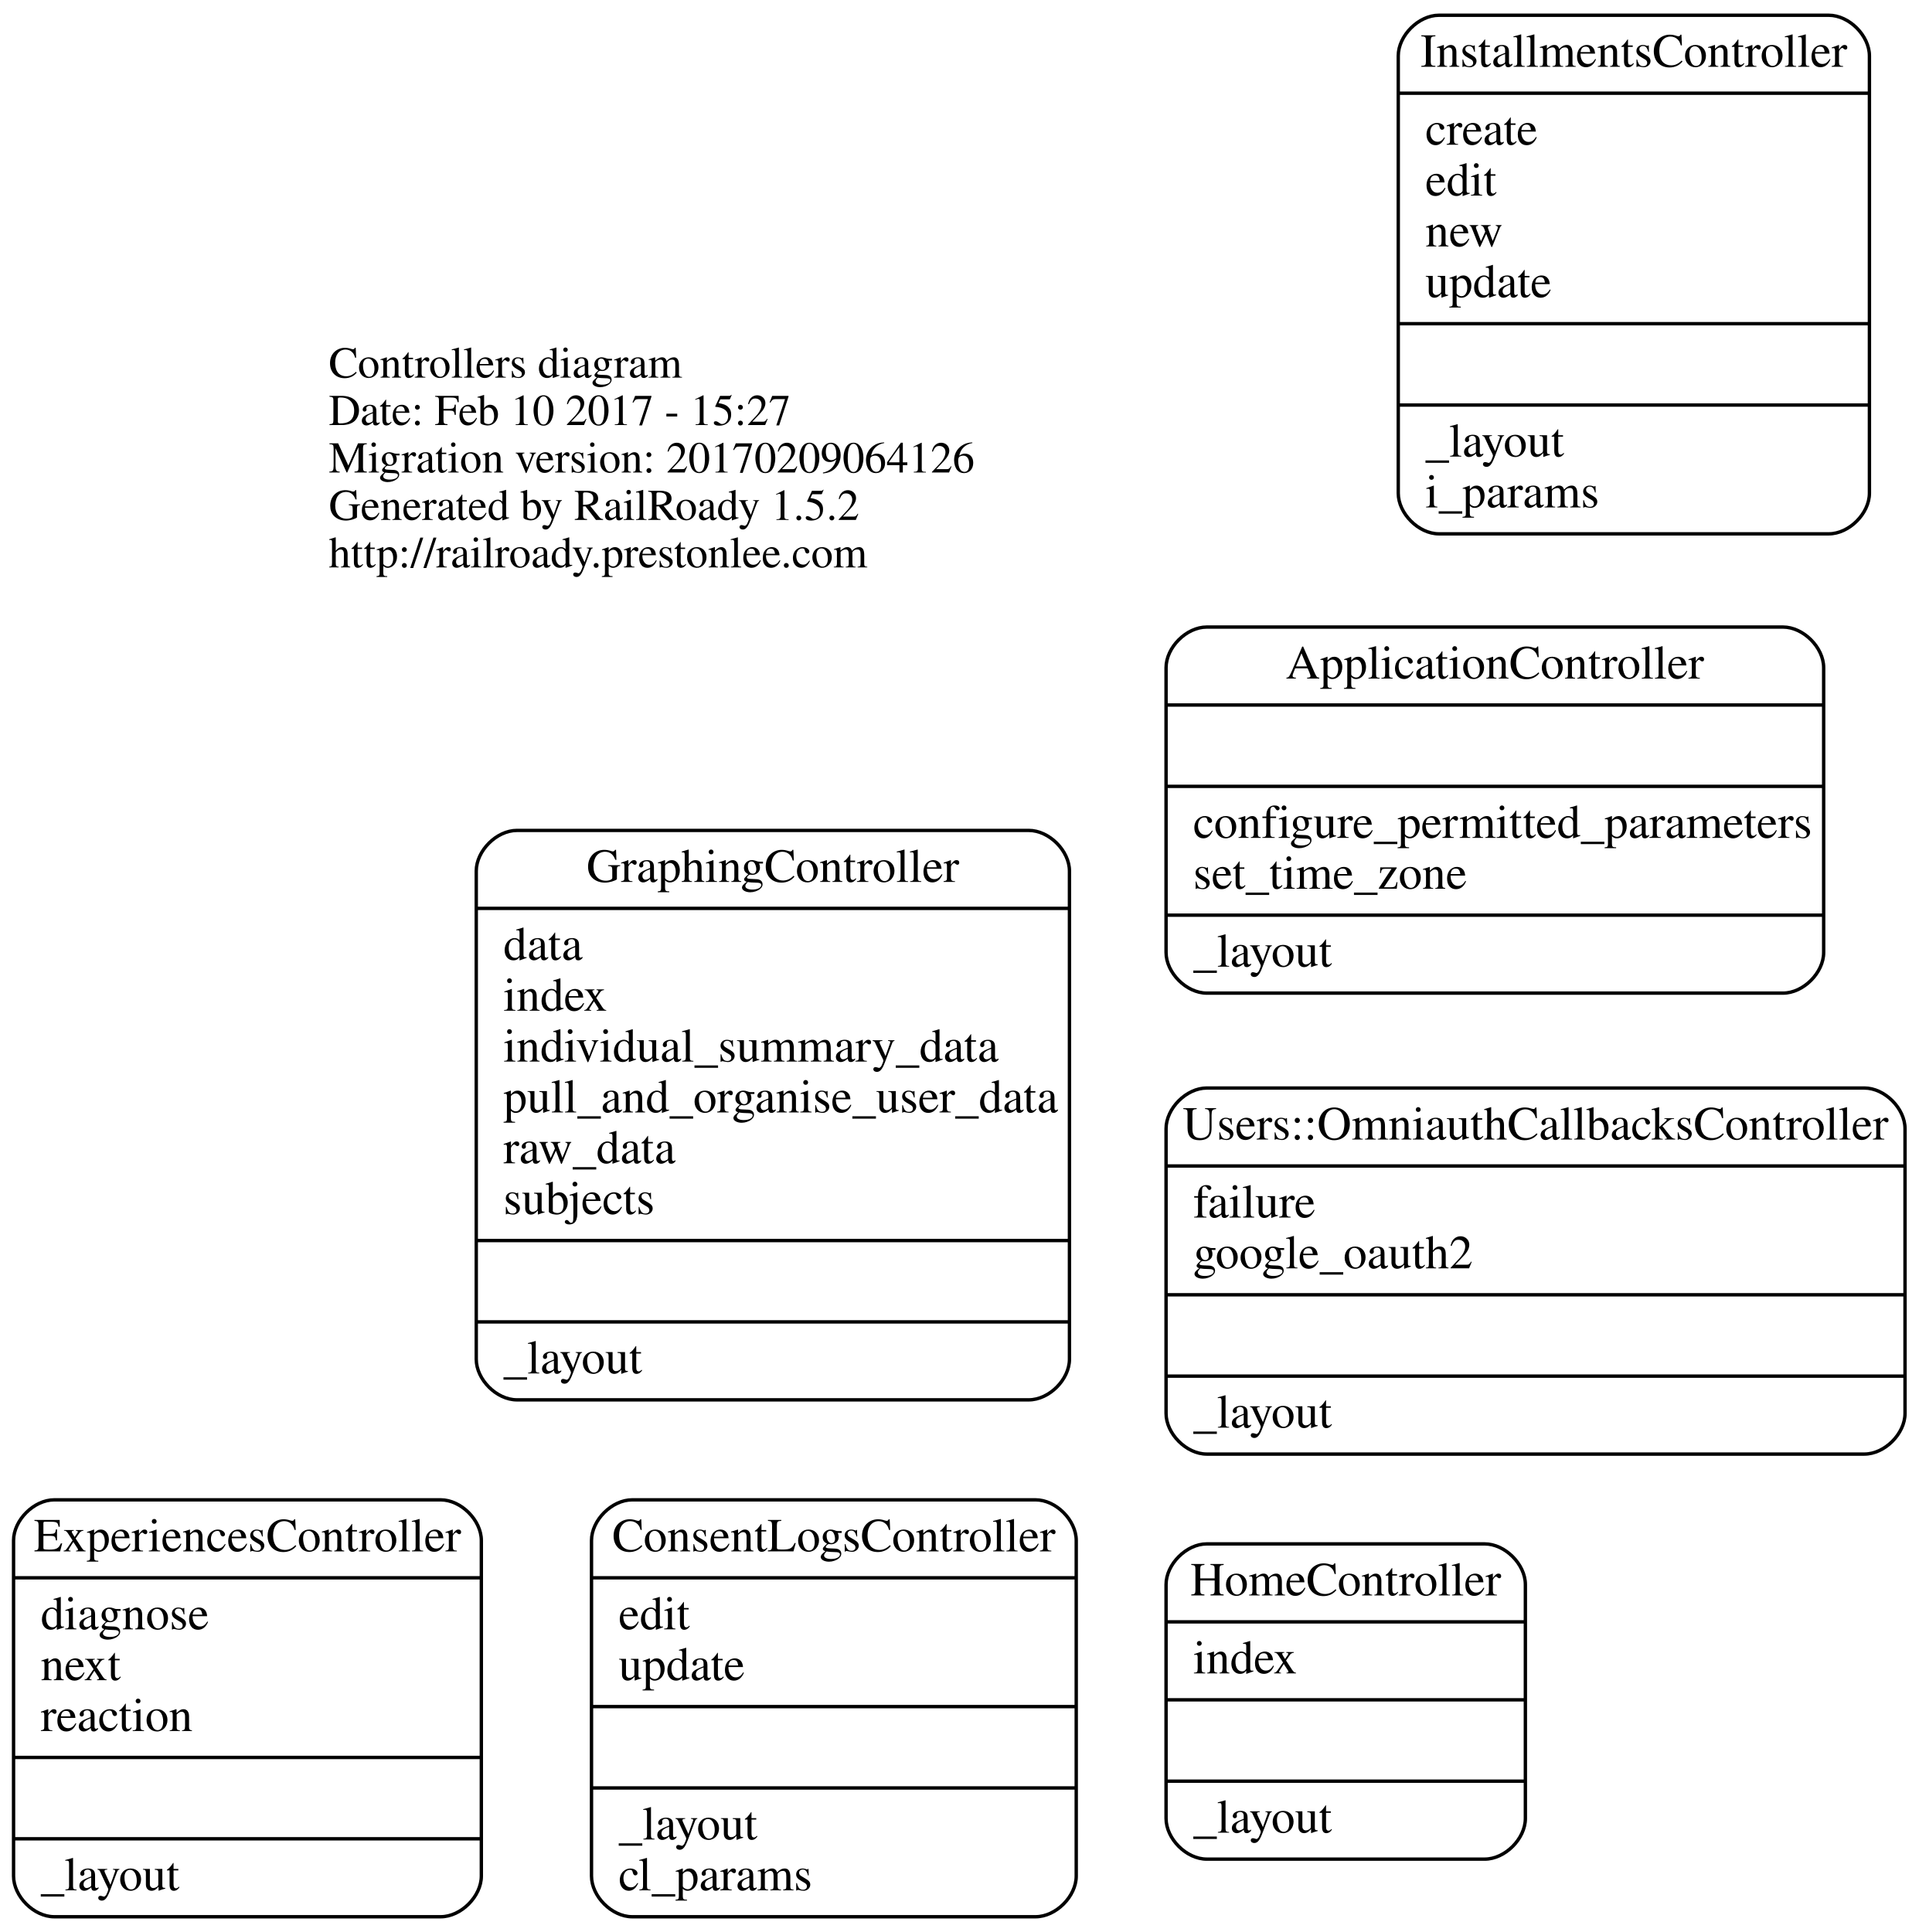
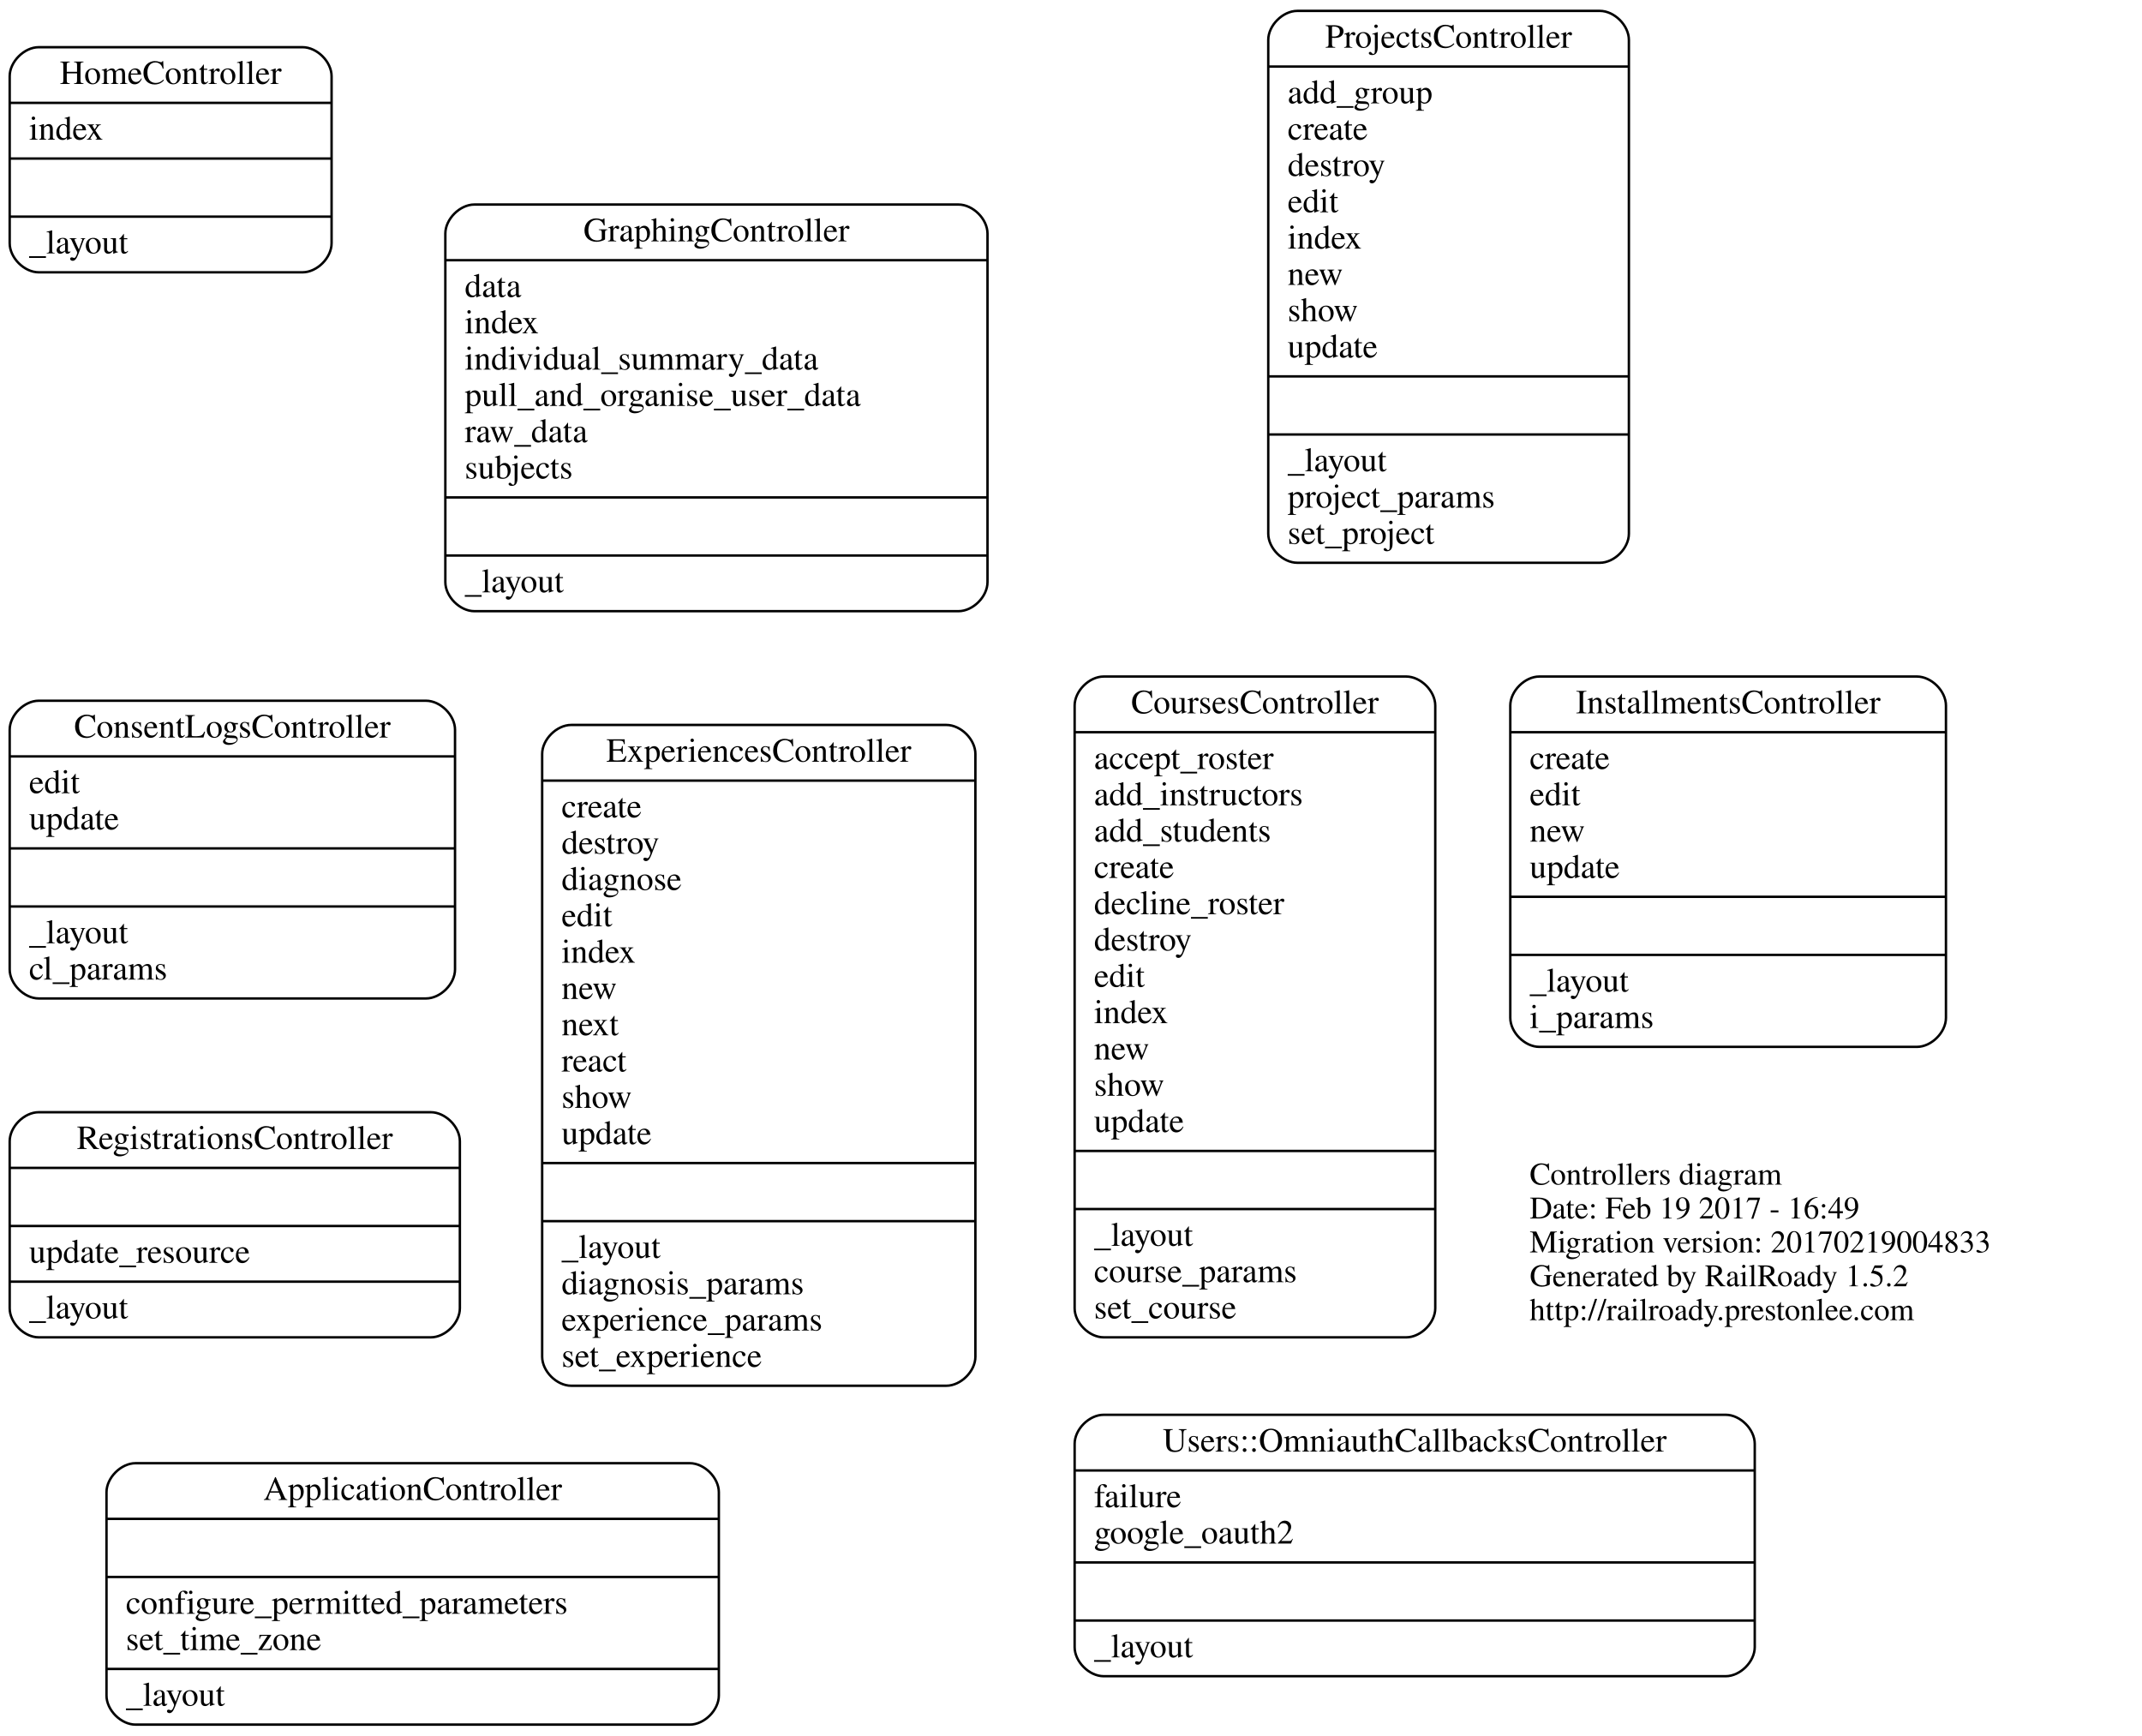
- <svg xmlns="http://www.w3.org/2000/svg" width="566pt" height="570pt" viewBox="0.00 0.00 566.00 570.00">
-   <g id="graph0" class="graph" transform="scale(1 1) rotate(0) translate(242 328)">
-     <polygon fill="none" stroke="none" points="-242,242 -242,-328 324,-328 324,242 -242,242" />
+ <svg xmlns="http://www.w3.org/2000/svg" width="885pt" height="717pt" viewBox="0.00 0.00 885.00 717.00">
+   <g id="graph0" class="graph" transform="scale(1 1) rotate(0) translate(4 713)">
+     <polygon fill="none" stroke="none" points="-4,4 -4,-713 881,-713 881,4 -4,4" />
    <g id="node1" class="node">
-       <text text-anchor="start" x="-145" y="-216.6" font-family="Times,serif" font-size="13.00">Controllers diagram</text>
-       <text text-anchor="start" x="-145" y="-202.6" font-family="Times,serif" font-size="13.00">Date: Feb 10 2017 - 15:27</text>
-       <text text-anchor="start" x="-145" y="-188.6" font-family="Times,serif" font-size="13.00">Migration version: 20170209064126</text>
-       <text text-anchor="start" x="-145" y="-174.6" font-family="Times,serif" font-size="13.00">Generated by RailRoady 1.5.2</text>
-       <text text-anchor="start" x="-145" y="-160.6" font-family="Times,serif" font-size="13.00">http://railroady.prestonlee.com</text>
+       <text text-anchor="start" x="628" y="-223.6" font-family="Times,serif" font-size="13.00">Controllers diagram</text>
+       <text text-anchor="start" x="628" y="-209.6" font-family="Times,serif" font-size="13.00">Date: Feb 19 2017 - 16:49</text>
+       <text text-anchor="start" x="628" y="-195.6" font-family="Times,serif" font-size="13.00">Migration version: 20170219004833</text>
+       <text text-anchor="start" x="628" y="-181.6" font-family="Times,serif" font-size="13.00">Generated by RailRoady 1.5.2</text>
+       <text text-anchor="start" x="628" y="-167.6" font-family="Times,serif" font-size="13.00">http://railroady.prestonlee.com</text>
    </g>
    <g id="node2" class="node">
-       <path fill="none" stroke="black" d="M114,-35C114,-35 284,-35 284,-35 290,-35 296,-41 296,-47 296,-47 296,-131 296,-131 296,-137 290,-143 284,-143 284,-143 114,-143 114,-143 108,-143 102,-137 102,-131 102,-131 102,-47 102,-47 102,-41 108,-35 114,-35" />
-       <text text-anchor="middle" x="199" y="-127.8" font-family="Times,serif" font-size="14.00">ApplicationController</text>
-       <polyline fill="none" stroke="black" points="102,-120 296,-120 " />
-       <polyline fill="none" stroke="black" points="102,-96 296,-96 " />
-       <text text-anchor="start" x="110" y="-80.8" font-family="Times,serif" font-size="14.00">configure_permitted_parameters</text>
-       <text text-anchor="start" x="110" y="-65.8" font-family="Times,serif" font-size="14.00">set_time_zone</text>
-       <polyline fill="none" stroke="black" points="102,-58 296,-58 " />
-       <text text-anchor="start" x="110" y="-42.8" font-family="Times,serif" font-size="14.00">_layout</text>
+       <path fill="none" stroke="black" d="M52,-0.5C52,-0.5 281,-0.5 281,-0.5 287,-0.5 293,-6.5 293,-12.5 293,-12.5 293,-96.5 293,-96.5 293,-102.5 287,-108.5 281,-108.5 281,-108.5 52,-108.5 52,-108.5 46,-108.5 40,-102.5 40,-96.5 40,-96.5 40,-12.5 40,-12.5 40,-6.5 46,-0.5 52,-0.5" />
+       <text text-anchor="middle" x="166.5" y="-93.3" font-family="Times,serif" font-size="14.00">ApplicationController</text>
+       <polyline fill="none" stroke="black" points="40,-85.5 293,-85.5 " />
+       <polyline fill="none" stroke="black" points="40,-61.5 293,-61.5 " />
+       <text text-anchor="start" x="48" y="-46.3" font-family="Times,serif" font-size="14.00">configure_permitted_parameters</text>
+       <text text-anchor="start" x="48" y="-31.3" font-family="Times,serif" font-size="14.00">set_time_zone</text>
+       <polyline fill="none" stroke="black" points="40,-23.5 293,-23.5 " />
+       <text text-anchor="start" x="48" y="-8.3" font-family="Times,serif" font-size="14.00">_layout</text>
    </g>
    <g id="node3" class="node">
-       <path fill="none" stroke="black" d="M-226,237.5C-226,237.5 -112,237.5 -112,237.5 -106,237.5 -100,231.5 -100,225.5 -100,225.5 -100,126.5 -100,126.5 -100,120.5 -106,114.5 -112,114.5 -112,114.5 -226,114.5 -226,114.5 -232,114.5 -238,120.5 -238,126.5 -238,126.5 -238,225.5 -238,225.5 -238,231.5 -232,237.5 -226,237.5" />
-       <text text-anchor="middle" x="-169" y="129.7" font-family="Times,serif" font-size="14.00">ExperiencesController</text>
-       <polyline fill="none" stroke="black" points="-238,137.5 -100,137.5 " />
-       <text text-anchor="start" x="-230" y="152.7" font-family="Times,serif" font-size="14.00">diagnose</text>
-       <text text-anchor="start" x="-230" y="167.7" font-family="Times,serif" font-size="14.00">next</text>
-       <text text-anchor="start" x="-230" y="182.7" font-family="Times,serif" font-size="14.00">reaction</text>
-       <polyline fill="none" stroke="black" points="-238,190.5 -100,190.5 " />
-       <polyline fill="none" stroke="black" points="-238,214.5 -100,214.5 " />
-       <text text-anchor="start" x="-230" y="229.7" font-family="Times,serif" font-size="14.00">_layout</text>
+       <path fill="none" stroke="black" d="M12,-300.5C12,-300.5 172,-300.5 172,-300.5 178,-300.5 184,-306.5 184,-312.5 184,-312.5 184,-411.5 184,-411.5 184,-417.5 178,-423.5 172,-423.5 172,-423.5 12,-423.5 12,-423.5 6,-423.5 5.68434e-14,-417.5 5.68434e-14,-411.5 5.68434e-14,-411.5 5.68434e-14,-312.5 5.68434e-14,-312.5 5.68434e-14,-306.5 6,-300.5 12,-300.5" />
+       <text text-anchor="middle" x="92" y="-408.3" font-family="Times,serif" font-size="14.00">ConsentLogsController</text>
+       <polyline fill="none" stroke="black" points="5.68434e-14,-400.5 184,-400.5 " />
+       <text text-anchor="start" x="8" y="-385.3" font-family="Times,serif" font-size="14.00">edit</text>
+       <text text-anchor="start" x="8" y="-370.3" font-family="Times,serif" font-size="14.00">update</text>
+       <polyline fill="none" stroke="black" points="5.68434e-14,-362.5 184,-362.5 " />
+       <polyline fill="none" stroke="black" points="5.68434e-14,-338.5 184,-338.5 " />
+       <text text-anchor="start" x="8" y="-323.3" font-family="Times,serif" font-size="14.00">_layout</text>
+       <text text-anchor="start" x="8" y="-308.3" font-family="Times,serif" font-size="14.00">cl_params</text>
    </g>
    <g id="node4" class="node">
-       <path fill="none" stroke="black" d="M114,101C114,101 308,101 308,101 314,101 320,95 320,89 320,89 320,5 320,5 320,-1 314,-7 308,-7 308,-7 114,-7 114,-7 108,-7 102,-1 102,5 102,5 102,89 102,89 102,95 108,101 114,101" />
-       <text text-anchor="middle" x="211" y="8.2" font-family="Times,serif" font-size="14.00">Users::OmniauthCallbacksController</text>
-       <polyline fill="none" stroke="black" points="102,16 320,16 " />
-       <text text-anchor="start" x="110" y="31.2" font-family="Times,serif" font-size="14.00">failure</text>
-       <text text-anchor="start" x="110" y="46.2" font-family="Times,serif" font-size="14.00">google_oauth2</text>
-       <polyline fill="none" stroke="black" points="102,54 320,54 " />
-       <polyline fill="none" stroke="black" points="102,78 320,78 " />
-       <text text-anchor="start" x="110" y="93.2" font-family="Times,serif" font-size="14.00">_layout</text>
+       <path fill="none" stroke="black" d="M452,-160.5C452,-160.5 577,-160.5 577,-160.5 583,-160.5 589,-166.5 589,-172.5 589,-172.5 589,-421.5 589,-421.5 589,-427.5 583,-433.5 577,-433.5 577,-433.5 452,-433.5 452,-433.5 446,-433.5 440,-427.5 440,-421.5 440,-421.5 440,-172.5 440,-172.5 440,-166.5 446,-160.5 452,-160.5" />
+       <text text-anchor="middle" x="514.5" y="-418.3" font-family="Times,serif" font-size="14.00">CoursesController</text>
+       <polyline fill="none" stroke="black" points="440,-410.5 589,-410.5 " />
+       <text text-anchor="start" x="448" y="-395.3" font-family="Times,serif" font-size="14.00">accept_roster</text>
+       <text text-anchor="start" x="448" y="-380.3" font-family="Times,serif" font-size="14.00">add_instructors</text>
+       <text text-anchor="start" x="448" y="-365.3" font-family="Times,serif" font-size="14.00">add_students</text>
+       <text text-anchor="start" x="448" y="-350.3" font-family="Times,serif" font-size="14.00">create</text>
+       <text text-anchor="start" x="448" y="-335.3" font-family="Times,serif" font-size="14.00">decline_roster</text>
+       <text text-anchor="start" x="448" y="-320.3" font-family="Times,serif" font-size="14.00">destroy</text>
+       <text text-anchor="start" x="448" y="-305.3" font-family="Times,serif" font-size="14.00">edit</text>
+       <text text-anchor="start" x="448" y="-290.3" font-family="Times,serif" font-size="14.00">index</text>
+       <text text-anchor="start" x="448" y="-275.3" font-family="Times,serif" font-size="14.00">new</text>
+       <text text-anchor="start" x="448" y="-260.3" font-family="Times,serif" font-size="14.00">show</text>
+       <text text-anchor="start" x="448" y="-245.3" font-family="Times,serif" font-size="14.00">update</text>
+       <polyline fill="none" stroke="black" points="440,-237.5 589,-237.5 " />
+       <polyline fill="none" stroke="black" points="440,-213.5 589,-213.5 " />
+       <text text-anchor="start" x="448" y="-198.3" font-family="Times,serif" font-size="14.00">_layout</text>
+       <text text-anchor="start" x="448" y="-183.3" font-family="Times,serif" font-size="14.00">course_params</text>
+       <text text-anchor="start" x="448" y="-168.3" font-family="Times,serif" font-size="14.00">set_course</text>
    </g>
    <g id="node5" class="node">
-       <path fill="none" stroke="black" d="M114,220.5C114,220.5 196,220.5 196,220.5 202,220.5 208,214.5 208,208.5 208,208.5 208,139.5 208,139.5 208,133.5 202,127.5 196,127.5 196,127.5 114,127.5 114,127.5 108,127.5 102,133.5 102,139.5 102,139.5 102,208.5 102,208.5 102,214.5 108,220.5 114,220.5" />
-       <text text-anchor="middle" x="155" y="142.7" font-family="Times,serif" font-size="14.00">HomeController</text>
-       <polyline fill="none" stroke="black" points="102,150.5 208,150.5 " />
-       <text text-anchor="start" x="110" y="165.7" font-family="Times,serif" font-size="14.00">index</text>
-       <polyline fill="none" stroke="black" points="102,173.5 208,173.5 " />
-       <polyline fill="none" stroke="black" points="102,197.5 208,197.5 " />
-       <text text-anchor="start" x="110" y="212.7" font-family="Times,serif" font-size="14.00">_layout</text>
+       <path fill="none" stroke="black" d="M232,-140.5C232,-140.5 387,-140.5 387,-140.5 393,-140.5 399,-146.5 399,-152.5 399,-152.5 399,-401.5 399,-401.5 399,-407.5 393,-413.5 387,-413.5 387,-413.5 232,-413.5 232,-413.5 226,-413.5 220,-407.5 220,-401.5 220,-401.5 220,-152.5 220,-152.5 220,-146.5 226,-140.5 232,-140.5" />
+       <text text-anchor="middle" x="309.5" y="-398.3" font-family="Times,serif" font-size="14.00">ExperiencesController</text>
+       <polyline fill="none" stroke="black" points="220,-390.5 399,-390.5 " />
+       <text text-anchor="start" x="228" y="-375.3" font-family="Times,serif" font-size="14.00">create</text>
+       <text text-anchor="start" x="228" y="-360.3" font-family="Times,serif" font-size="14.00">destroy</text>
+       <text text-anchor="start" x="228" y="-345.3" font-family="Times,serif" font-size="14.00">diagnose</text>
+       <text text-anchor="start" x="228" y="-330.3" font-family="Times,serif" font-size="14.00">edit</text>
+       <text text-anchor="start" x="228" y="-315.3" font-family="Times,serif" font-size="14.00">index</text>
+       <text text-anchor="start" x="228" y="-300.3" font-family="Times,serif" font-size="14.00">new</text>
+       <text text-anchor="start" x="228" y="-285.3" font-family="Times,serif" font-size="14.00">next</text>
+       <text text-anchor="start" x="228" y="-270.3" font-family="Times,serif" font-size="14.00">react</text>
+       <text text-anchor="start" x="228" y="-255.3" font-family="Times,serif" font-size="14.00">show</text>
+       <text text-anchor="start" x="228" y="-240.3" font-family="Times,serif" font-size="14.00">update</text>
+       <polyline fill="none" stroke="black" points="220,-232.5 399,-232.5 " />
+       <polyline fill="none" stroke="black" points="220,-208.5 399,-208.5 " />
+       <text text-anchor="start" x="228" y="-193.3" font-family="Times,serif" font-size="14.00">_layout</text>
+       <text text-anchor="start" x="228" y="-178.3" font-family="Times,serif" font-size="14.00">diagnosis_params</text>
+       <text text-anchor="start" x="228" y="-163.3" font-family="Times,serif" font-size="14.00">experience_params</text>
+       <text text-anchor="start" x="228" y="-148.3" font-family="Times,serif" font-size="14.00">set_experience</text>
    </g>
    <g id="node6" class="node">
-       <path fill="none" stroke="black" d="M182.5,-170.5C182.5,-170.5 297.5,-170.5 297.5,-170.5 303.5,-170.5 309.5,-176.5 309.5,-182.5 309.5,-182.5 309.5,-311.5 309.5,-311.5 309.5,-317.5 303.5,-323.5 297.5,-323.5 297.5,-323.5 182.5,-323.5 182.5,-323.5 176.5,-323.5 170.5,-317.5 170.5,-311.5 170.5,-311.5 170.5,-182.5 170.5,-182.5 170.5,-176.5 176.5,-170.5 182.5,-170.5" />
-       <text text-anchor="middle" x="240" y="-308.3" font-family="Times,serif" font-size="14.00">InstallmentsController</text>
-       <polyline fill="none" stroke="black" points="170.5,-300.5 309.5,-300.5 " />
-       <text text-anchor="start" x="178.5" y="-285.3" font-family="Times,serif" font-size="14.00">create</text>
-       <text text-anchor="start" x="178.5" y="-270.3" font-family="Times,serif" font-size="14.00">edit</text>
-       <text text-anchor="start" x="178.5" y="-255.3" font-family="Times,serif" font-size="14.00">new</text>
-       <text text-anchor="start" x="178.5" y="-240.3" font-family="Times,serif" font-size="14.00">update</text>
-       <polyline fill="none" stroke="black" points="170.5,-232.5 309.5,-232.5 " />
-       <polyline fill="none" stroke="black" points="170.5,-208.5 309.5,-208.5 " />
-       <text text-anchor="start" x="178.5" y="-193.3" font-family="Times,serif" font-size="14.00">_layout</text>
-       <text text-anchor="start" x="178.5" y="-178.3" font-family="Times,serif" font-size="14.00">i_params</text>
+       <path fill="none" stroke="black" d="M192,-460.5C192,-460.5 392,-460.5 392,-460.5 398,-460.5 404,-466.5 404,-472.5 404,-472.5 404,-616.5 404,-616.5 404,-622.5 398,-628.5 392,-628.5 392,-628.5 192,-628.5 192,-628.5 186,-628.5 180,-622.5 180,-616.5 180,-616.5 180,-472.5 180,-472.5 180,-466.5 186,-460.5 192,-460.5" />
+       <text text-anchor="middle" x="292" y="-613.3" font-family="Times,serif" font-size="14.00">GraphingController</text>
+       <polyline fill="none" stroke="black" points="180,-605.5 404,-605.5 " />
+       <text text-anchor="start" x="188" y="-590.3" font-family="Times,serif" font-size="14.00">data</text>
+       <text text-anchor="start" x="188" y="-575.3" font-family="Times,serif" font-size="14.00">index</text>
+       <text text-anchor="start" x="188" y="-560.3" font-family="Times,serif" font-size="14.00">individual_summary_data</text>
+       <text text-anchor="start" x="188" y="-545.3" font-family="Times,serif" font-size="14.00">pull_and_organise_user_data</text>
+       <text text-anchor="start" x="188" y="-530.3" font-family="Times,serif" font-size="14.00">raw_data</text>
+       <text text-anchor="start" x="188" y="-515.3" font-family="Times,serif" font-size="14.00">subjects</text>
+       <polyline fill="none" stroke="black" points="180,-507.5 404,-507.5 " />
+       <polyline fill="none" stroke="black" points="180,-483.5 404,-483.5 " />
+       <text text-anchor="start" x="188" y="-468.3" font-family="Times,serif" font-size="14.00">_layout</text>
    </g>
    <g id="node7" class="node">
-       <path fill="none" stroke="black" d="M-55.5,237.5C-55.5,237.5 63.5,237.5 63.5,237.5 69.5,237.5 75.5,231.5 75.5,225.5 75.5,225.5 75.5,126.5 75.5,126.5 75.5,120.5 69.5,114.5 63.5,114.5 63.5,114.5 -55.5,114.5 -55.5,114.5 -61.5,114.5 -67.5,120.5 -67.5,126.5 -67.5,126.5 -67.5,225.5 -67.5,225.5 -67.5,231.5 -61.5,237.5 -55.5,237.5" />
-       <text text-anchor="middle" x="4" y="129.7" font-family="Times,serif" font-size="14.00">ConsentLogsController</text>
-       <polyline fill="none" stroke="black" points="-67.5,137.5 75.5,137.5 " />
-       <text text-anchor="start" x="-59.5" y="152.7" font-family="Times,serif" font-size="14.00">edit</text>
-       <text text-anchor="start" x="-59.5" y="167.7" font-family="Times,serif" font-size="14.00">update</text>
-       <polyline fill="none" stroke="black" points="-67.5,175.5 75.5,175.5 " />
-       <polyline fill="none" stroke="black" points="-67.5,199.5 75.5,199.5 " />
-       <text text-anchor="start" x="-59.5" y="214.7" font-family="Times,serif" font-size="14.00">_layout</text>
-       <text text-anchor="start" x="-59.5" y="229.7" font-family="Times,serif" font-size="14.00">cl_params</text>
+       <path fill="none" stroke="black" d="M12,-600.5C12,-600.5 121,-600.5 121,-600.5 127,-600.5 133,-606.5 133,-612.5 133,-612.5 133,-681.5 133,-681.5 133,-687.5 127,-693.5 121,-693.5 121,-693.5 12,-693.5 12,-693.5 6,-693.5 5.68434e-14,-687.5 5.68434e-14,-681.5 5.68434e-14,-681.5 5.68434e-14,-612.5 5.68434e-14,-612.5 5.68434e-14,-606.5 6,-600.5 12,-600.5" />
+       <text text-anchor="middle" x="66.5" y="-678.3" font-family="Times,serif" font-size="14.00">HomeController</text>
+       <polyline fill="none" stroke="black" points="5.68434e-14,-670.5 133,-670.5 " />
+       <text text-anchor="start" x="8" y="-655.3" font-family="Times,serif" font-size="14.00">index</text>
+       <polyline fill="none" stroke="black" points="5.68434e-14,-647.5 133,-647.5 " />
+       <polyline fill="none" stroke="black" points="5.68434e-14,-623.5 133,-623.5 " />
+       <text text-anchor="start" x="8" y="-608.3" font-family="Times,serif" font-size="14.00">_layout</text>
    </g>
    <g id="node8" class="node">
-       <path fill="none" stroke="black" d="M-89.5,85C-89.5,85 61.5,85 61.5,85 67.5,85 73.5,79 73.5,73 73.5,73 73.5,-71 73.5,-71 73.5,-77 67.5,-83 61.5,-83 61.5,-83 -89.5,-83 -89.5,-83 -95.5,-83 -101.5,-77 -101.5,-71 -101.5,-71 -101.5,73 -101.5,73 -101.5,79 -95.5,85 -89.5,85" />
-       <text text-anchor="middle" x="-14" y="-67.8" font-family="Times,serif" font-size="14.00">GraphingController</text>
-       <polyline fill="none" stroke="black" points="-101.5,-60 73.5,-60 " />
-       <text text-anchor="start" x="-93.5" y="-44.8" font-family="Times,serif" font-size="14.00">data</text>
-       <text text-anchor="start" x="-93.5" y="-29.8" font-family="Times,serif" font-size="14.00">index</text>
-       <text text-anchor="start" x="-93.5" y="-14.8" font-family="Times,serif" font-size="14.00">individual_summary_data</text>
-       <text text-anchor="start" x="-93.5" y="0.2" font-family="Times,serif" font-size="14.00">pull_and_organise_user_data</text>
-       <text text-anchor="start" x="-93.5" y="15.2" font-family="Times,serif" font-size="14.00">raw_data</text>
-       <text text-anchor="start" x="-93.5" y="30.2" font-family="Times,serif" font-size="14.00">subjects</text>
-       <polyline fill="none" stroke="black" points="-101.5,38 73.5,38 " />
-       <polyline fill="none" stroke="black" points="-101.5,62 73.5,62 " />
-       <text text-anchor="start" x="-93.5" y="77.2" font-family="Times,serif" font-size="14.00">_layout</text>
+       <path fill="none" stroke="black" d="M632,-280.5C632,-280.5 788,-280.5 788,-280.5 794,-280.5 800,-286.5 800,-292.5 800,-292.5 800,-421.5 800,-421.5 800,-427.5 794,-433.5 788,-433.5 788,-433.5 632,-433.5 632,-433.5 626,-433.5 620,-427.5 620,-421.5 620,-421.5 620,-292.5 620,-292.5 620,-286.5 626,-280.5 632,-280.5" />
+       <text text-anchor="middle" x="710" y="-418.3" font-family="Times,serif" font-size="14.00">InstallmentsController</text>
+       <polyline fill="none" stroke="black" points="620,-410.5 800,-410.5 " />
+       <text text-anchor="start" x="628" y="-395.3" font-family="Times,serif" font-size="14.00">create</text>
+       <text text-anchor="start" x="628" y="-380.3" font-family="Times,serif" font-size="14.00">edit</text>
+       <text text-anchor="start" x="628" y="-365.3" font-family="Times,serif" font-size="14.00">new</text>
+       <text text-anchor="start" x="628" y="-350.3" font-family="Times,serif" font-size="14.00">update</text>
+       <polyline fill="none" stroke="black" points="620,-342.5 800,-342.5 " />
+       <polyline fill="none" stroke="black" points="620,-318.5 800,-318.5 " />
+       <text text-anchor="start" x="628" y="-303.3" font-family="Times,serif" font-size="14.00">_layout</text>
+       <text text-anchor="start" x="628" y="-288.3" font-family="Times,serif" font-size="14.00">i_params</text>
+     </g>
+     <g id="node9" class="node">
+       <path fill="none" stroke="black" d="M532,-480.5C532,-480.5 657,-480.5 657,-480.5 663,-480.5 669,-486.5 669,-492.5 669,-492.5 669,-696.5 669,-696.5 669,-702.5 663,-708.5 657,-708.5 657,-708.5 532,-708.5 532,-708.5 526,-708.5 520,-702.5 520,-696.5 520,-696.5 520,-492.5 520,-492.5 520,-486.5 526,-480.5 532,-480.5" />
+       <text text-anchor="middle" x="594.5" y="-693.3" font-family="Times,serif" font-size="14.00">ProjectsController</text>
+       <polyline fill="none" stroke="black" points="520,-685.5 669,-685.5 " />
+       <text text-anchor="start" x="528" y="-670.3" font-family="Times,serif" font-size="14.00">add_group</text>
+       <text text-anchor="start" x="528" y="-655.3" font-family="Times,serif" font-size="14.00">create</text>
+       <text text-anchor="start" x="528" y="-640.3" font-family="Times,serif" font-size="14.00">destroy</text>
+       <text text-anchor="start" x="528" y="-625.3" font-family="Times,serif" font-size="14.00">edit</text>
+       <text text-anchor="start" x="528" y="-610.3" font-family="Times,serif" font-size="14.00">index</text>
+       <text text-anchor="start" x="528" y="-595.3" font-family="Times,serif" font-size="14.00">new</text>
+       <text text-anchor="start" x="528" y="-580.3" font-family="Times,serif" font-size="14.00">show</text>
+       <text text-anchor="start" x="528" y="-565.3" font-family="Times,serif" font-size="14.00">update</text>
+       <polyline fill="none" stroke="black" points="520,-557.5 669,-557.5 " />
+       <polyline fill="none" stroke="black" points="520,-533.5 669,-533.5 " />
+       <text text-anchor="start" x="528" y="-518.3" font-family="Times,serif" font-size="14.00">_layout</text>
+       <text text-anchor="start" x="528" y="-503.3" font-family="Times,serif" font-size="14.00">project_params</text>
+       <text text-anchor="start" x="528" y="-488.3" font-family="Times,serif" font-size="14.00">set_project</text>
+     </g>
+     <g id="node10" class="node">
+       <path fill="none" stroke="black" d="M12,-160.5C12,-160.5 174,-160.5 174,-160.5 180,-160.5 186,-166.5 186,-172.5 186,-172.5 186,-241.5 186,-241.5 186,-247.5 180,-253.5 174,-253.5 174,-253.5 12,-253.5 12,-253.5 6,-253.5 2.84217e-14,-247.5 2.84217e-14,-241.5 2.84217e-14,-241.5 2.84217e-14,-172.5 2.84217e-14,-172.5 2.84217e-14,-166.5 6,-160.5 12,-160.5" />
+       <text text-anchor="middle" x="93" y="-238.3" font-family="Times,serif" font-size="14.00">RegistrationsController</text>
+       <polyline fill="none" stroke="black" points="2.84217e-14,-230.5 186,-230.5 " />
+       <polyline fill="none" stroke="black" points="2.84217e-14,-206.5 186,-206.5 " />
+       <text text-anchor="start" x="8" y="-191.3" font-family="Times,serif" font-size="14.00">update_resource</text>
+       <polyline fill="none" stroke="black" points="2.84217e-14,-183.5 186,-183.5 " />
+       <text text-anchor="start" x="8" y="-168.3" font-family="Times,serif" font-size="14.00">_layout</text>
+     </g>
+     <g id="node11" class="node">
+       <path fill="none" stroke="black" d="M452,-20.5C452,-20.5 709,-20.5 709,-20.5 715,-20.5 721,-26.5 721,-32.5 721,-32.5 721,-116.5 721,-116.5 721,-122.5 715,-128.5 709,-128.5 709,-128.5 452,-128.5 452,-128.5 446,-128.5 440,-122.5 440,-116.5 440,-116.5 440,-32.5 440,-32.5 440,-26.5 446,-20.5 452,-20.5" />
+       <text text-anchor="middle" x="580.5" y="-113.3" font-family="Times,serif" font-size="14.00">Users::OmniauthCallbacksController</text>
+       <polyline fill="none" stroke="black" points="440,-105.5 721,-105.5 " />
+       <text text-anchor="start" x="448" y="-90.3" font-family="Times,serif" font-size="14.00">failure</text>
+       <text text-anchor="start" x="448" y="-75.3" font-family="Times,serif" font-size="14.00">google_oauth2</text>
+       <polyline fill="none" stroke="black" points="440,-67.5 721,-67.5 " />
+       <polyline fill="none" stroke="black" points="440,-43.5 721,-43.5 " />
+       <text text-anchor="start" x="448" y="-28.3" font-family="Times,serif" font-size="14.00">_layout</text>
    </g>
  </g>
</svg>
